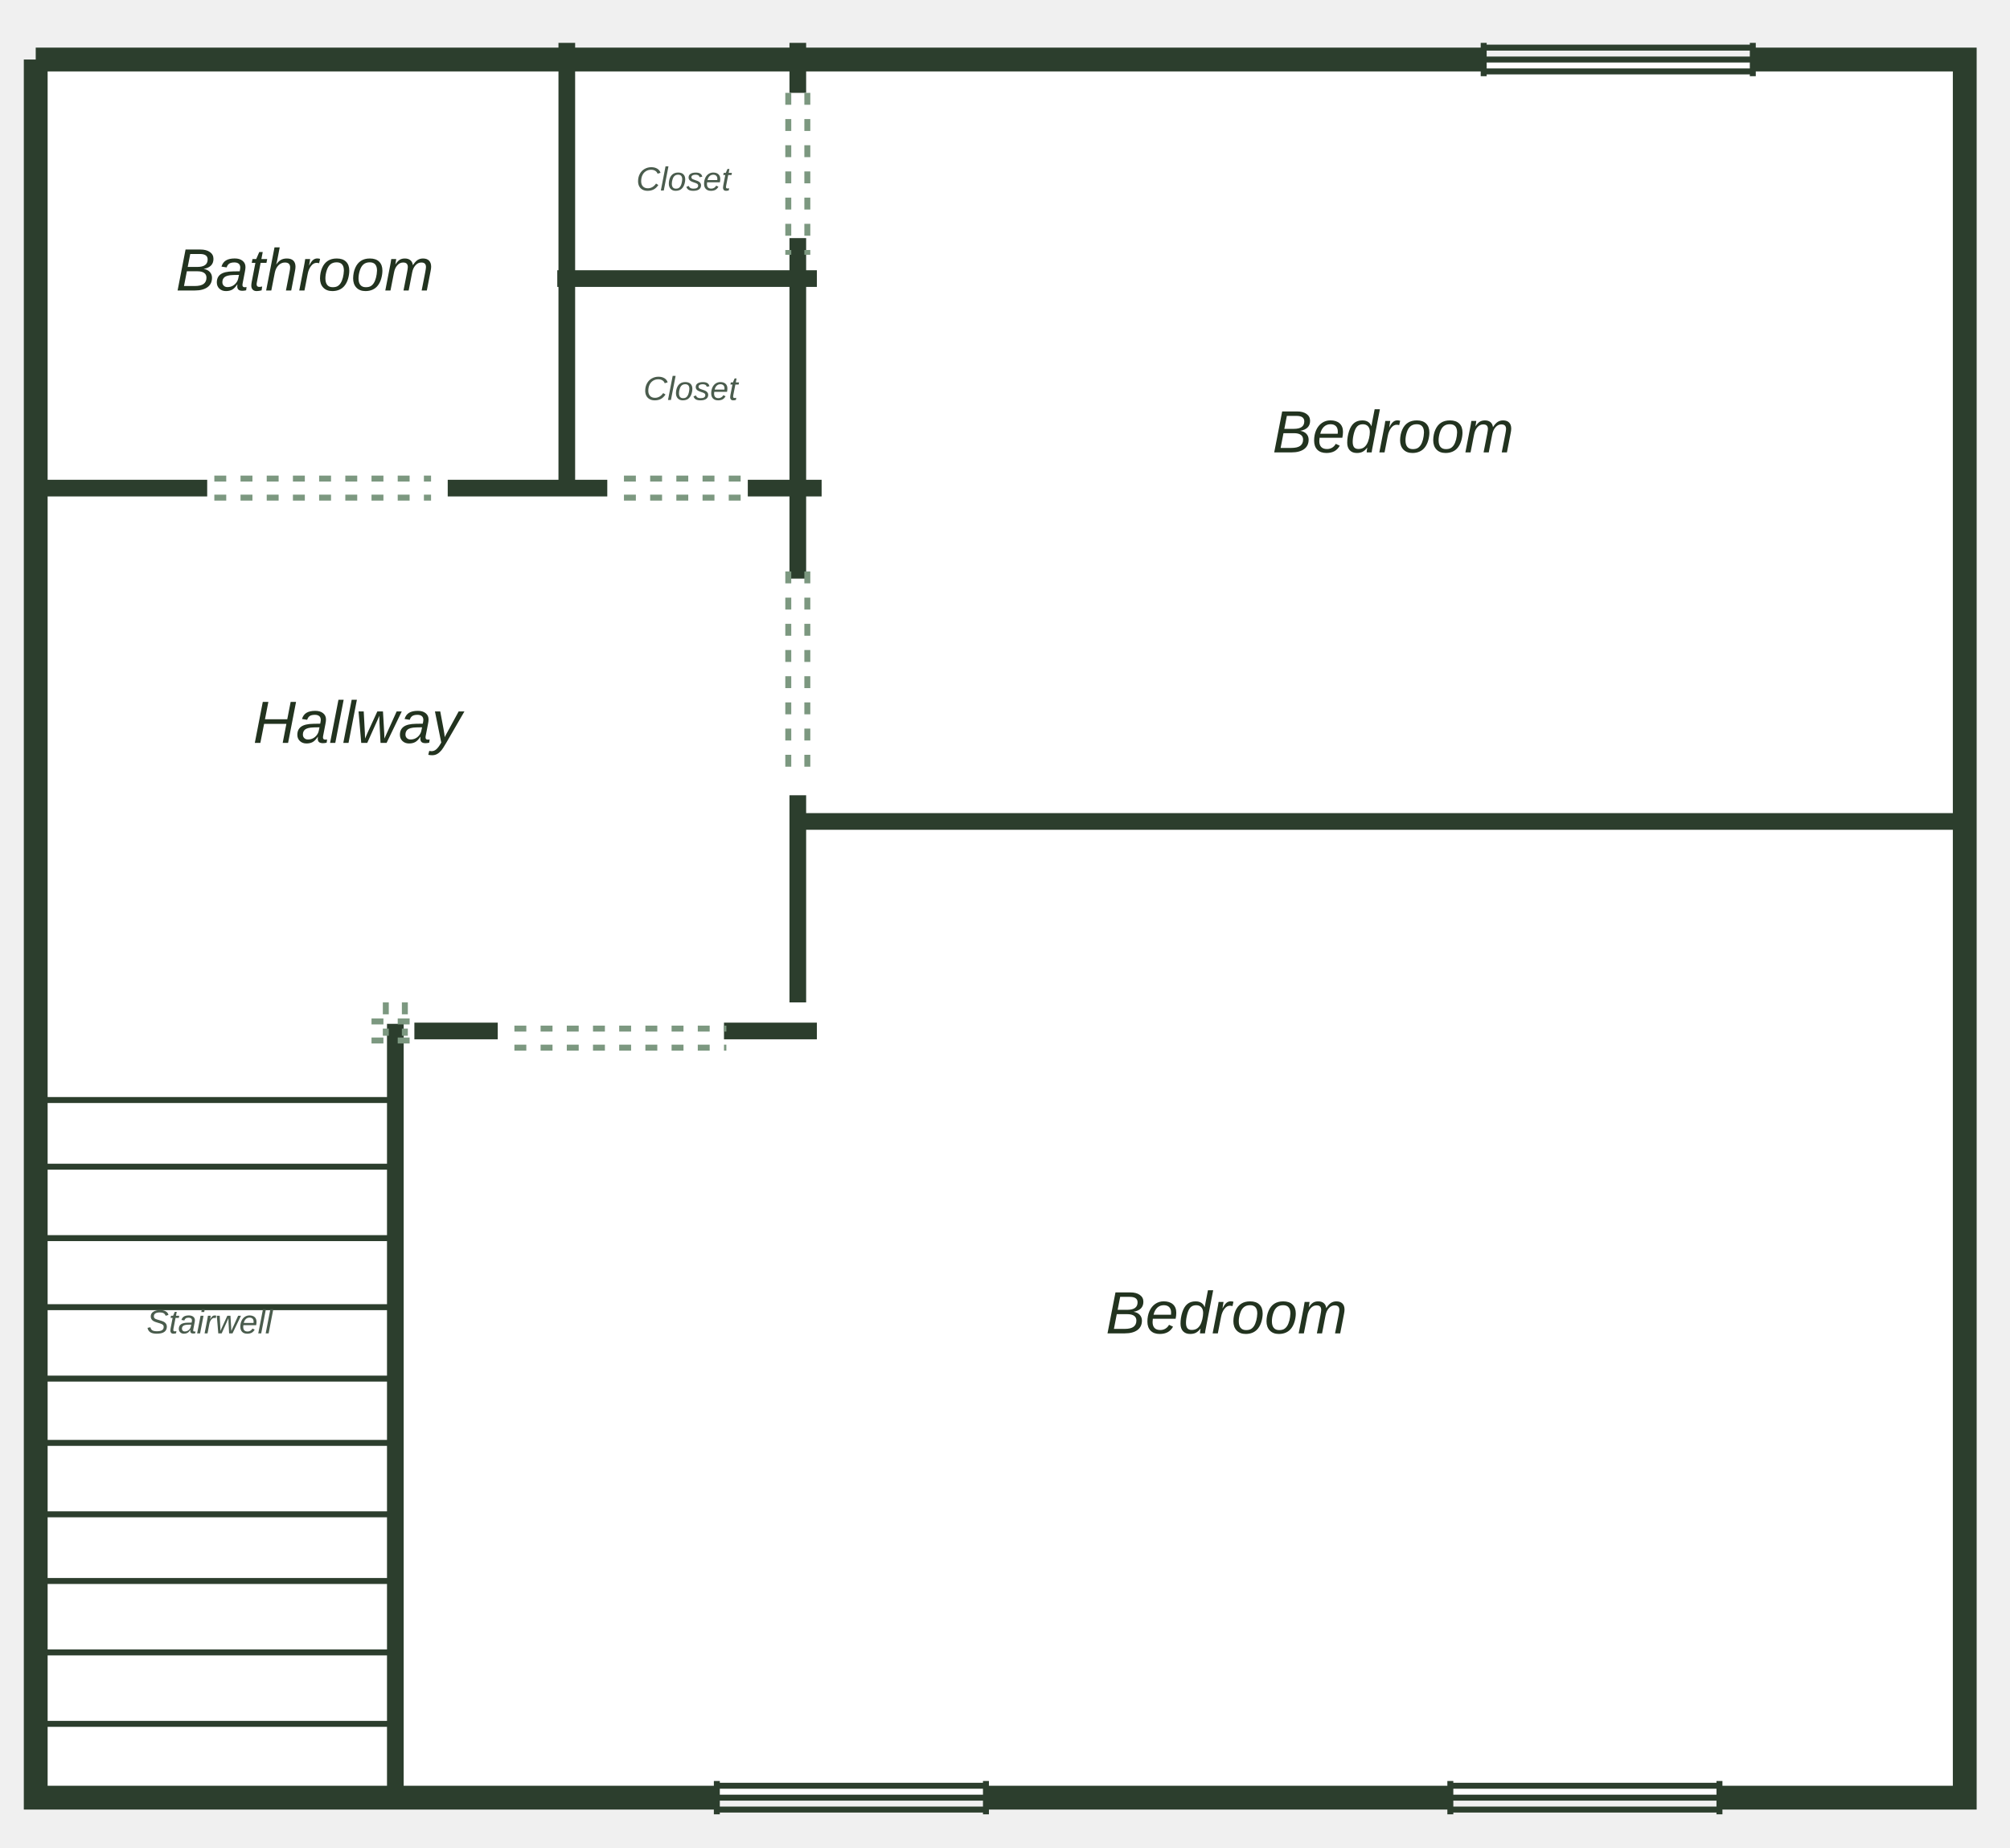
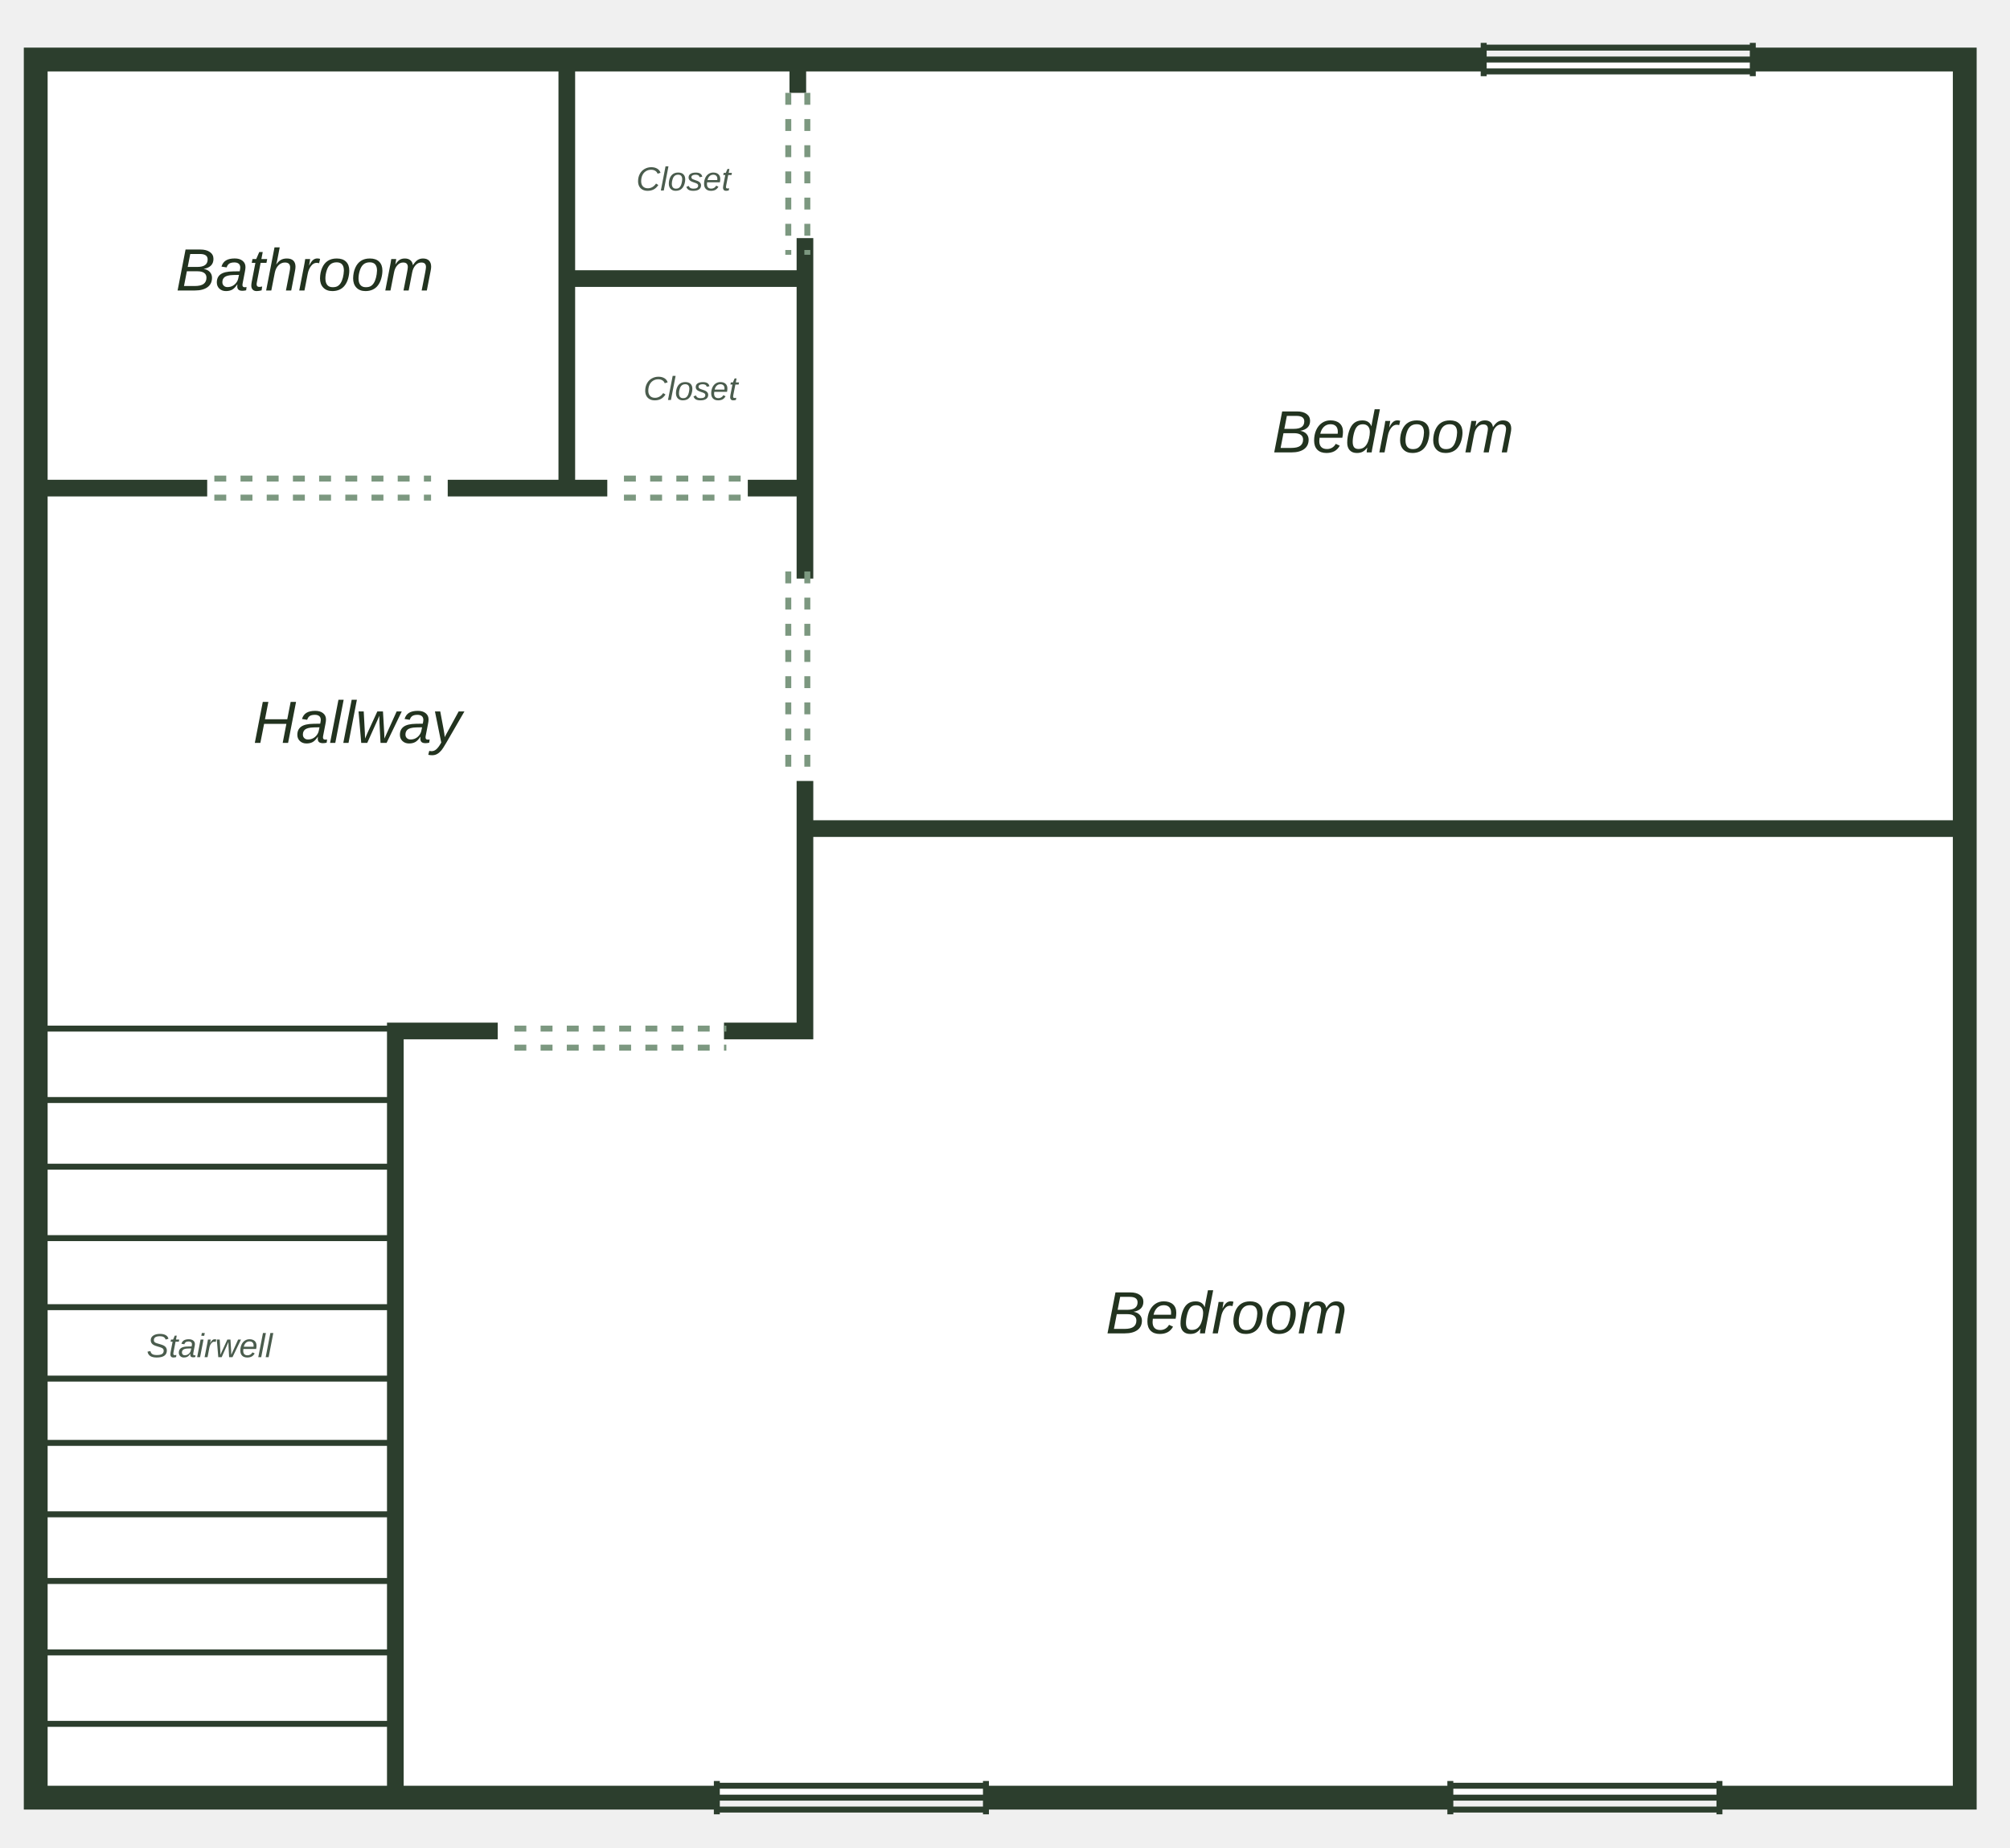
<svg xmlns="http://www.w3.org/2000/svg" width="844" height="776" viewBox="0 0 844 776" preserveAspectRatio="xMidYMid meet" role="img" aria-label="Thurmont Village two-bedroom townhome upper-level floor plan">
  <defs>
    <style>
    .fp{fill:#FFFFFF}
    .w{fill:none;stroke:#2C3E2D;stroke-width:7;stroke-linecap:butt}
    .wo{fill:none;stroke:#2C3E2D;stroke-width:10;stroke-linecap:butt}
    .d{fill:none;stroke:#7C9880;stroke-width:2.5;stroke-dasharray:5 6}
    .arc{fill:none;stroke:#5E7D63;stroke-width:3}
    .win{fill:none;stroke:#2C3E2D;stroke-width:2.5}
    .st{fill:none;stroke:#2C3E2D;stroke-width:2.5}
    .rm{fill:#22331F;font-family:'Helvetica Neue',Arial,sans-serif;font-size:25px;font-style:italic;text-anchor:middle}
    .cl{fill:#4A5C4D;font-family:'Helvetica Neue',Arial,sans-serif;font-size:18px;font-style:italic;text-anchor:middle}
    .sm{fill:#4A5C4D;font-family:'Helvetica Neue',Arial,sans-serif;font-size:14px;font-style:italic;text-anchor:middle}
  </style>
  </defs>
  <rect class="fp" x="15" y="25" width="810" height="730" />
-   <path class="w" d="M166,430 V757 M238,18 V207 M335,18 V39 M335,100 V243 M335,334 V421 M234,117 H343 M14,205 H87 M188,205 H255 M314,205 H345 M334,345 H829 M174,433 H209 M304,433 H343" />
-   <path class="d" d="M162,421 V435 M170,421 V435 M331,39 V107 M339,39 V107 M331,240 V327 M339,240 V327 M90,201 H181 M90,209 H181 M262,201 H315 M262,209 H315 M156,429 H172 M156,437 H172 M216,432 H305 M216,440 H305" />
+   <path class="w" d="M238,117 L338,117 M15,205 L87,205 M188,205 L255,205 M314,205 L338,205 M338,348 L825,348 M209,433 L166,433 L166,755 M304,433 L338,433 L338,328 M238,25 L238,205 M335,25 L335,39 M338,100 L338,243" />
+   <path class="d" d="M331,39 V107 M339,39 V107 M331,240 V327 M339,240 V327 M90,201 H181 M90,209 H181 M262,201 H315 M262,209 H315 M216,432 H305 M216,440 H305" />
  <path class="win" d="M623,20 H736 M623,25 H736 M623,30 H736 M623,18 V32 M736,18 V32" />
  <path class="win" d="M301,750 H414 M301,755 H414 M301,760 H414 M301,748 V762 M414,748 V762" />
  <path class="win" d="M609,750 H722 M609,755 H722 M609,760 H722 M609,748 V762 M722,748 V762" />
-   <path class="st" d="M15,440 V744 M166,440 V744 M15,462 H166 M15,490 H166 M15,520 H166 M15,549 H166 M15,579 H166 M15,606 H166 M15,636 H166 M15,664 H166 M15,694 H166 M15,724 H166" />
-   <path class="wo" d="M15,25 H623 M736,25 H825 V755 H722 M609,755 H414 M301,755 H15 V25" />
+   <path class="st" d="M15,431 V755 M166,431 V755 M15,432 H166 M15,462 H166 M15,490 H166 M15,520 H166 M15,549 H166 M15,579 H166 M15,606 H166 M15,636 H166 M15,664 H166 M15,694 H166 M15,724 H166" />
+   <path class="wo" d="M15,25 H623 M736,25 H825 V755 H722 M609,755 H414 M301,755 H15 V25 H25" />
  <text class="rm" x="128" y="122">Bathroom</text>
  <text class="sm" x="287" y="80">Closet</text>
  <text class="sm" x="290" y="168">Closet</text>
  <text class="rm" x="150" y="312">Hallway</text>
-   <text class="sm" x="88" y="560">Stairwell</text>
+   <text class="sm" x="88" y="570">Stairwell</text>
  <text class="rm" x="585" y="190">Bedroom</text>
  <text class="rm" x="515" y="560">Bedroom</text>
</svg>
